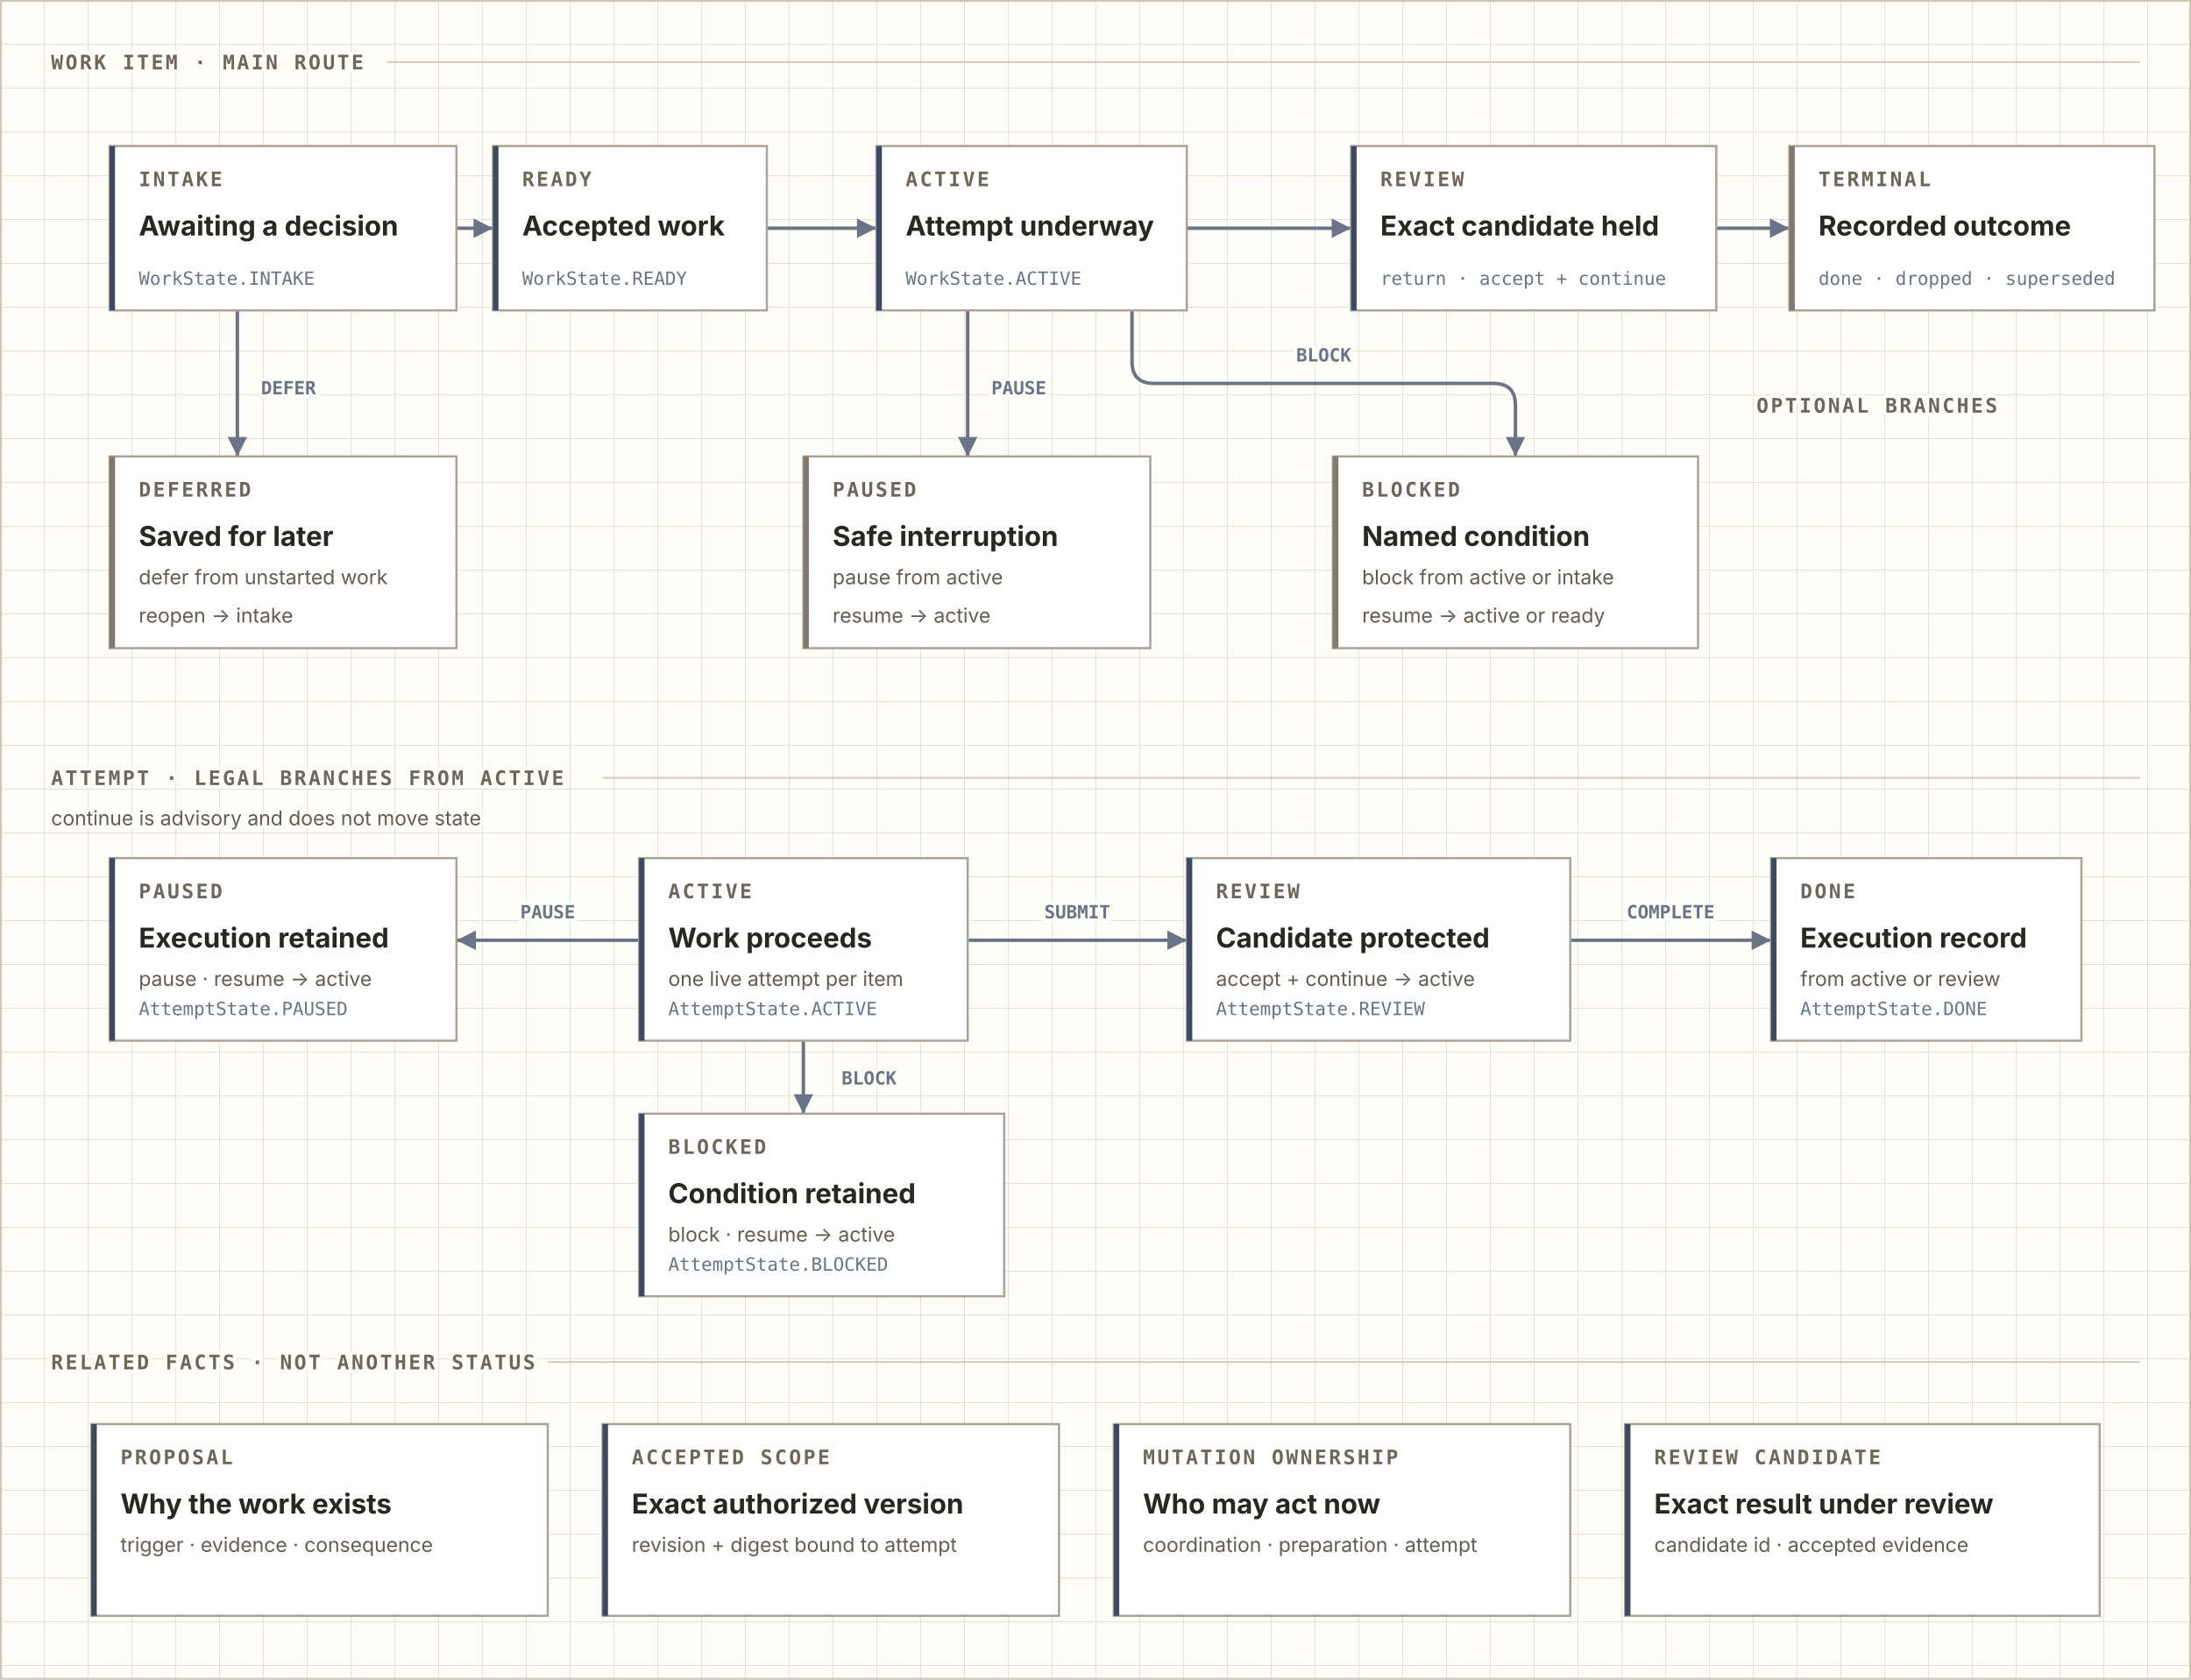
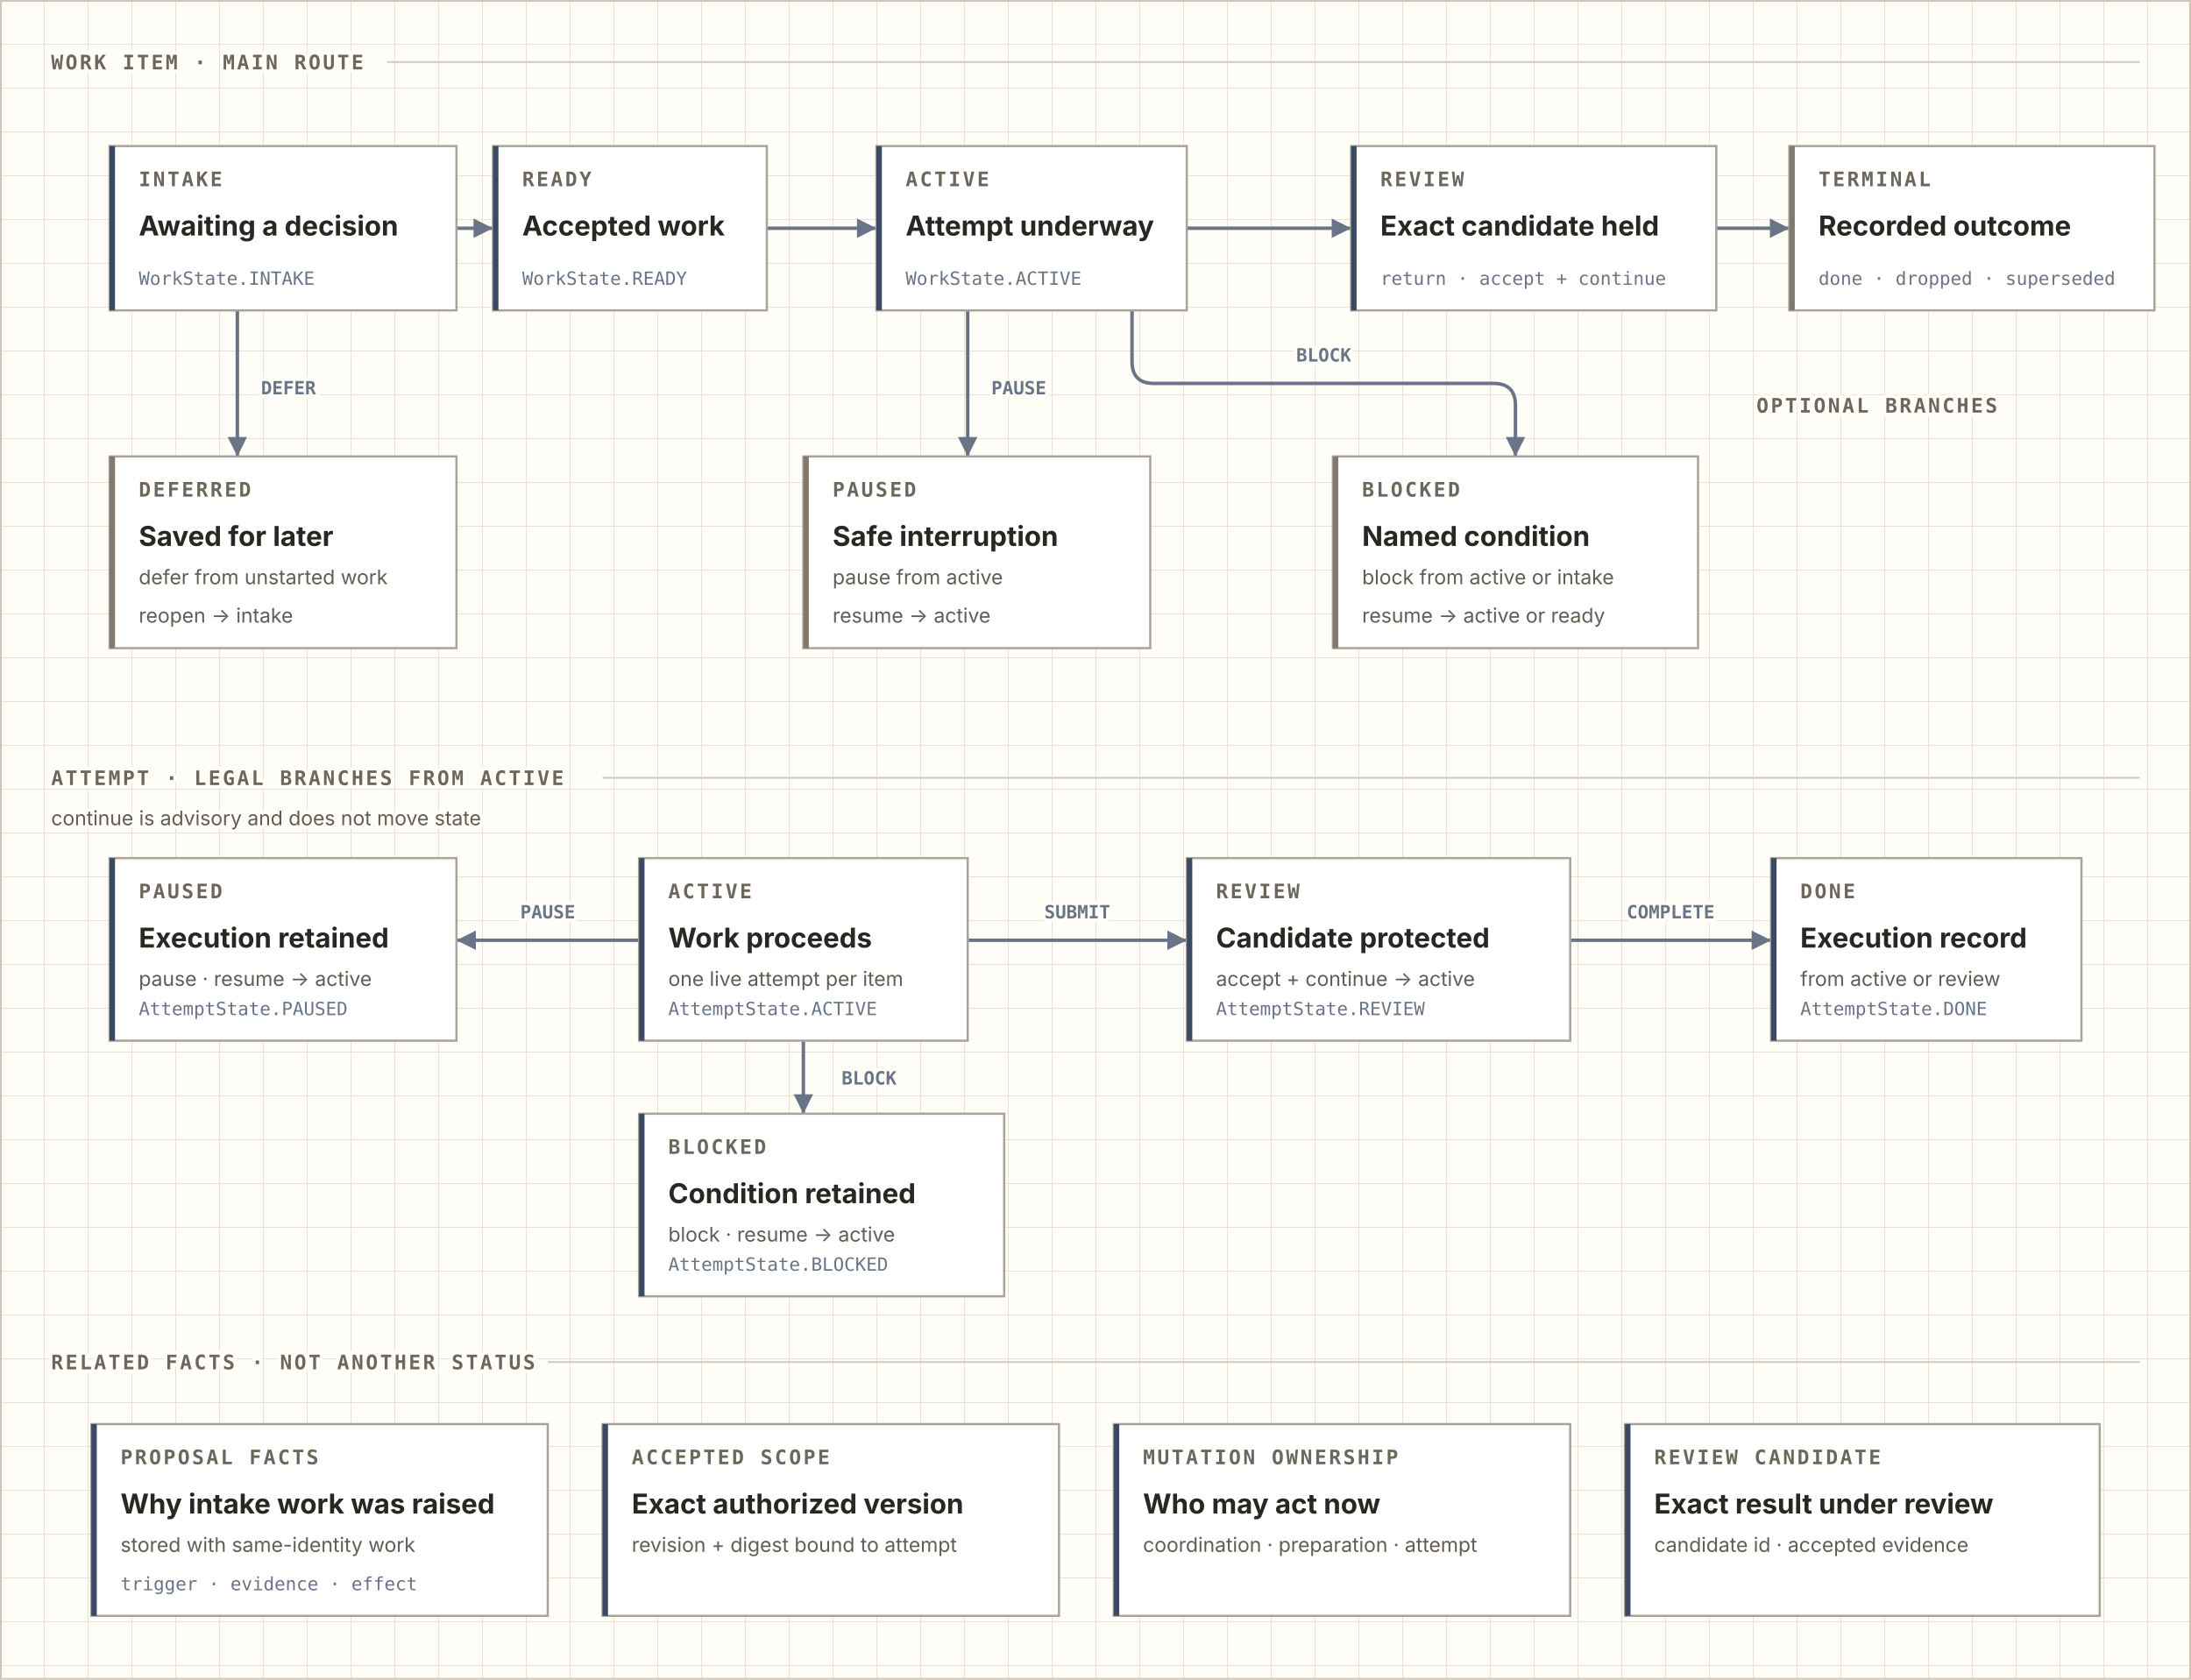
<svg xmlns="http://www.w3.org/2000/svg" role="img" aria-labelledby="title description" viewBox="0 0 1200 920">
  <defs>
    <pattern id="grid" width="24" height="24" patternUnits="userSpaceOnUse">
      <path d="M24 0H0V24" fill="none" stroke="#e8e1d5" stroke-width="1" />
    </pattern>
    <marker id="arrow" viewBox="0 0 10 10" refX="9" refY="5" markerWidth="7" markerHeight="7" orient="auto">
      <path d="M1 1L9 5L1 9Z" fill="#697487" />
    </marker>
    <style>
      text { font-family: ui-sans-serif, system-ui, -apple-system, BlinkMacSystemFont, "Segoe UI", sans-serif; fill: #292721; }
      .section-label, .box-label, .box-meta, .connector-label, .note-meta { font-family: ui-monospace, SFMono-Regular, Menlo, monospace; }
      .section-label, .box-label { font-size: 11px; font-weight: 700; letter-spacing: 0.11em; fill: #6d665b; }
      .section-subtitle { font-size: 11px; fill: #625d53; }
      .guide { stroke: #d3ccc0; stroke-width: 1; }
      .connector { fill: none; stroke: #697487; stroke-width: 1.9; stroke-linecap: round; }
      .connector-label { font-size: 10px; font-weight: 700; fill: #697487; }
      .box { fill: #fff; stroke: #aaa397; stroke-width: 1.2; }
      .box-title { font-size: 15px; font-weight: 700; }
      .box-body { font-size: 11px; fill: #625d53; }
      .box-meta { font-size: 10px; fill: #697487; }
      .note { fill: #625d53; }
      .note-meta { font-weight: 700; letter-spacing: 0.08em; fill: #6d665b; }
      .canvas-text { paint-order: stroke fill; stroke: #fffdf7; stroke-width: 4px; stroke-linejoin: round; }
    </style>
  </defs>
  <rect width="1200" height="920" fill="#fffdf7" />
  <rect width="1200" height="920" fill="url(#grid)" />
  <rect x="0.5" y="0.5" width="1199" height="919" fill="none" stroke="#cec7b9" />
  <line x1="212" y1="34" x2="1172" y2="34" class="guide" />
  <line x1="330" y1="426" x2="1172" y2="426" class="guide" />
  <line x1="300" y1="746" x2="1172" y2="746" class="guide" />
  <path d="M250 125L270 125" class="connector" marker-end="url(#arrow)" />
  <path d="M420 125L480 125" class="connector" marker-end="url(#arrow)" />
  <path d="M650 125L740 125" class="connector" marker-end="url(#arrow)" />
  <path d="M940 125L980 125" class="connector" marker-end="url(#arrow)" />
  <path d="M130 170L130 250" class="connector" marker-end="url(#arrow)" />
  <path d="M530 170L530 250" class="connector" marker-end="url(#arrow)" />
  <path d="M620 170L620 198Q620 210 632 210L818 210Q830 210 830 222L830 250" class="connector" marker-end="url(#arrow)" />
  <path d="M350 515L250 515" class="connector" marker-end="url(#arrow)" />
  <path d="M440 570L440 610" class="connector" marker-end="url(#arrow)" />
  <path d="M530 515L650 515" class="connector" marker-end="url(#arrow)" />
  <path d="M860 515L970 515" class="connector" marker-end="url(#arrow)" />
  <rect x="60" y="80" width="190" height="90" class="box" />
  <rect x="60" y="80" width="3" height="90" fill="#394a62" />
  <rect x="270" y="80" width="150" height="90" class="box" />
  <rect x="270" y="80" width="3" height="90" fill="#394a62" />
  <rect x="480" y="80" width="170" height="90" class="box" />
  <rect x="480" y="80" width="3" height="90" fill="#394a62" />
  <rect x="740" y="80" width="200" height="90" class="box" />
  <rect x="740" y="80" width="3" height="90" fill="#394a62" />
  <rect x="980" y="80" width="200" height="90" class="box" />
  <rect x="980" y="80" width="3" height="90" fill="#81796f" />
  <rect x="60" y="250" width="190" height="105" class="box" />
  <rect x="60" y="250" width="3" height="105" fill="#81796f" />
  <rect x="440" y="250" width="190" height="105" class="box" />
  <rect x="440" y="250" width="3" height="105" fill="#81796f" />
  <rect x="730" y="250" width="200" height="105" class="box" />
  <rect x="730" y="250" width="3" height="105" fill="#81796f" />
  <rect x="60" y="470" width="190" height="100" class="box" />
  <rect x="60" y="470" width="3" height="100" fill="#394a62" />
  <rect x="350" y="470" width="180" height="100" class="box" />
  <rect x="350" y="470" width="3" height="100" fill="#394a62" />
  <rect x="650" y="470" width="210" height="100" class="box" />
  <rect x="650" y="470" width="3" height="100" fill="#394a62" />
  <rect x="970" y="470" width="170" height="100" class="box" />
  <rect x="970" y="470" width="3" height="100" fill="#394a62" />
  <rect x="350" y="610" width="200" height="100" class="box" />
  <rect x="350" y="610" width="3" height="100" fill="#394a62" />
  <rect x="50" y="780" width="250" height="105" class="box" />
  <rect x="50" y="780" width="3" height="105" fill="#394a62" />
  <rect x="330" y="780" width="250" height="105" class="box" />
  <rect x="330" y="780" width="3" height="105" fill="#394a62" />
  <rect x="610" y="780" width="250" height="105" class="box" />
  <rect x="610" y="780" width="3" height="105" fill="#394a62" />
  <rect x="890" y="780" width="260" height="105" class="box" />
  <rect x="890" y="780" width="3" height="105" fill="#394a62" />
  <text x="28" y="38" class="section-label canvas-text">WORK ITEM · MAIN ROUTE</text>
  <text x="962" y="226" class="section-label canvas-text">OPTIONAL BRANCHES</text>
  <text x="28" y="430" class="section-label canvas-text">ATTEMPT · LEGAL BRANCHES FROM ACTIVE</text>
  <text x="28" y="452" class="section-subtitle canvas-text">continue is advisory and does not move state</text>
  <text x="28" y="750" class="section-label canvas-text">RELATED FACTS · NOT ANOTHER STATUS</text>
  <text x="158" y="216" text-anchor="middle" class="connector-label canvas-text">DEFER</text>
  <text x="558" y="216" text-anchor="middle" class="connector-label canvas-text">PAUSE</text>
  <text x="725" y="198" text-anchor="middle" class="connector-label canvas-text">BLOCK</text>
  <text x="300" y="503" text-anchor="middle" class="connector-label canvas-text">PAUSE</text>
  <text x="476" y="594" text-anchor="middle" class="connector-label canvas-text">BLOCK</text>
  <text x="590" y="503" text-anchor="middle" class="connector-label canvas-text">SUBMIT</text>
  <text x="915" y="503" text-anchor="middle" class="connector-label canvas-text">COMPLETE</text>
  <text x="76" y="102" class="box-label">INTAKE</text>
  <text x="76" y="129" class="box-title">Awaiting a decision</text>
  <text x="76" y="156" class="box-meta">WorkState.INTAKE</text>
  <text x="286" y="102" class="box-label">READY</text>
  <text x="286" y="129" class="box-title">Accepted work</text>
  <text x="286" y="156" class="box-meta">WorkState.READY</text>
  <text x="496" y="102" class="box-label">ACTIVE</text>
  <text x="496" y="129" class="box-title">Attempt underway</text>
  <text x="496" y="156" class="box-meta">WorkState.ACTIVE</text>
  <text x="756" y="102" class="box-label">REVIEW</text>
  <text x="756" y="129" class="box-title">Exact candidate held</text>
  <text x="756" y="156" class="box-meta">return · accept + continue</text>
  <text x="996" y="102" class="box-label">TERMINAL</text>
  <text x="996" y="129" class="box-title">Recorded outcome</text>
  <text x="996" y="156" class="box-meta">done · dropped · superseded</text>
  <text x="76" y="272" class="box-label">DEFERRED</text>
  <text x="76" y="299" class="box-title">Saved for later</text>
  <text x="76" y="320" class="box-body">defer from unstarted work</text>
  <text x="76" y="341" class="box-body">reopen → intake</text>
  <text x="456" y="272" class="box-label">PAUSED</text>
  <text x="456" y="299" class="box-title">Safe interruption</text>
  <text x="456" y="320" class="box-body">pause from active</text>
  <text x="456" y="341" class="box-body">resume → active</text>
  <text x="746" y="272" class="box-label">BLOCKED</text>
  <text x="746" y="299" class="box-title">Named condition</text>
  <text x="746" y="320" class="box-body">block from active or intake</text>
  <text x="746" y="341" class="box-body">resume → active or ready</text>
  <text x="76" y="492" class="box-label">PAUSED</text>
  <text x="76" y="519" class="box-title">Execution retained</text>
  <text x="76" y="540" class="box-body">pause · resume → active</text>
  <text x="76" y="556" class="box-meta">AttemptState.PAUSED</text>
  <text x="366" y="492" class="box-label">ACTIVE</text>
  <text x="366" y="519" class="box-title">Work proceeds</text>
  <text x="366" y="540" class="box-body">one live attempt per item</text>
  <text x="366" y="556" class="box-meta">AttemptState.ACTIVE</text>
  <text x="666" y="492" class="box-label">REVIEW</text>
  <text x="666" y="519" class="box-title">Candidate protected</text>
  <text x="666" y="540" class="box-body">accept + continue → active</text>
  <text x="666" y="556" class="box-meta">AttemptState.REVIEW</text>
  <text x="986" y="492" class="box-label">DONE</text>
  <text x="986" y="519" class="box-title">Execution record</text>
  <text x="986" y="540" class="box-body">from active or review</text>
  <text x="986" y="556" class="box-meta">AttemptState.DONE</text>
  <text x="366" y="632" class="box-label">BLOCKED</text>
  <text x="366" y="659" class="box-title">Condition retained</text>
  <text x="366" y="680" class="box-body">block · resume → active</text>
  <text x="366" y="696" class="box-meta">AttemptState.BLOCKED</text>
-   <text x="66" y="802" class="box-label">PROPOSAL</text>
-   <text x="66" y="829" class="box-title">Why the work exists</text>
-   <text x="66" y="850" class="box-body">trigger · evidence · consequence</text>
+   <text x="66" y="802" class="box-label">PROPOSAL FACTS</text>
+   <text x="66" y="829" class="box-title">Why intake work was raised</text>
+   <text x="66" y="850" class="box-body">stored with same-identity work</text>
+   <text x="66" y="871" class="box-meta">trigger · evidence · effect</text>
  <text x="346" y="802" class="box-label">ACCEPTED SCOPE</text>
  <text x="346" y="829" class="box-title">Exact authorized version</text>
  <text x="346" y="850" class="box-body">revision + digest bound to attempt</text>
  <text x="626" y="802" class="box-label">MUTATION OWNERSHIP</text>
  <text x="626" y="829" class="box-title">Who may act now</text>
  <text x="626" y="850" class="box-body">coordination · preparation · attempt</text>
  <text x="906" y="802" class="box-label">REVIEW CANDIDATE</text>
  <text x="906" y="829" class="box-title">Exact result under review</text>
  <text x="906" y="850" class="box-body">candidate id · accepted evidence</text>
</svg>
